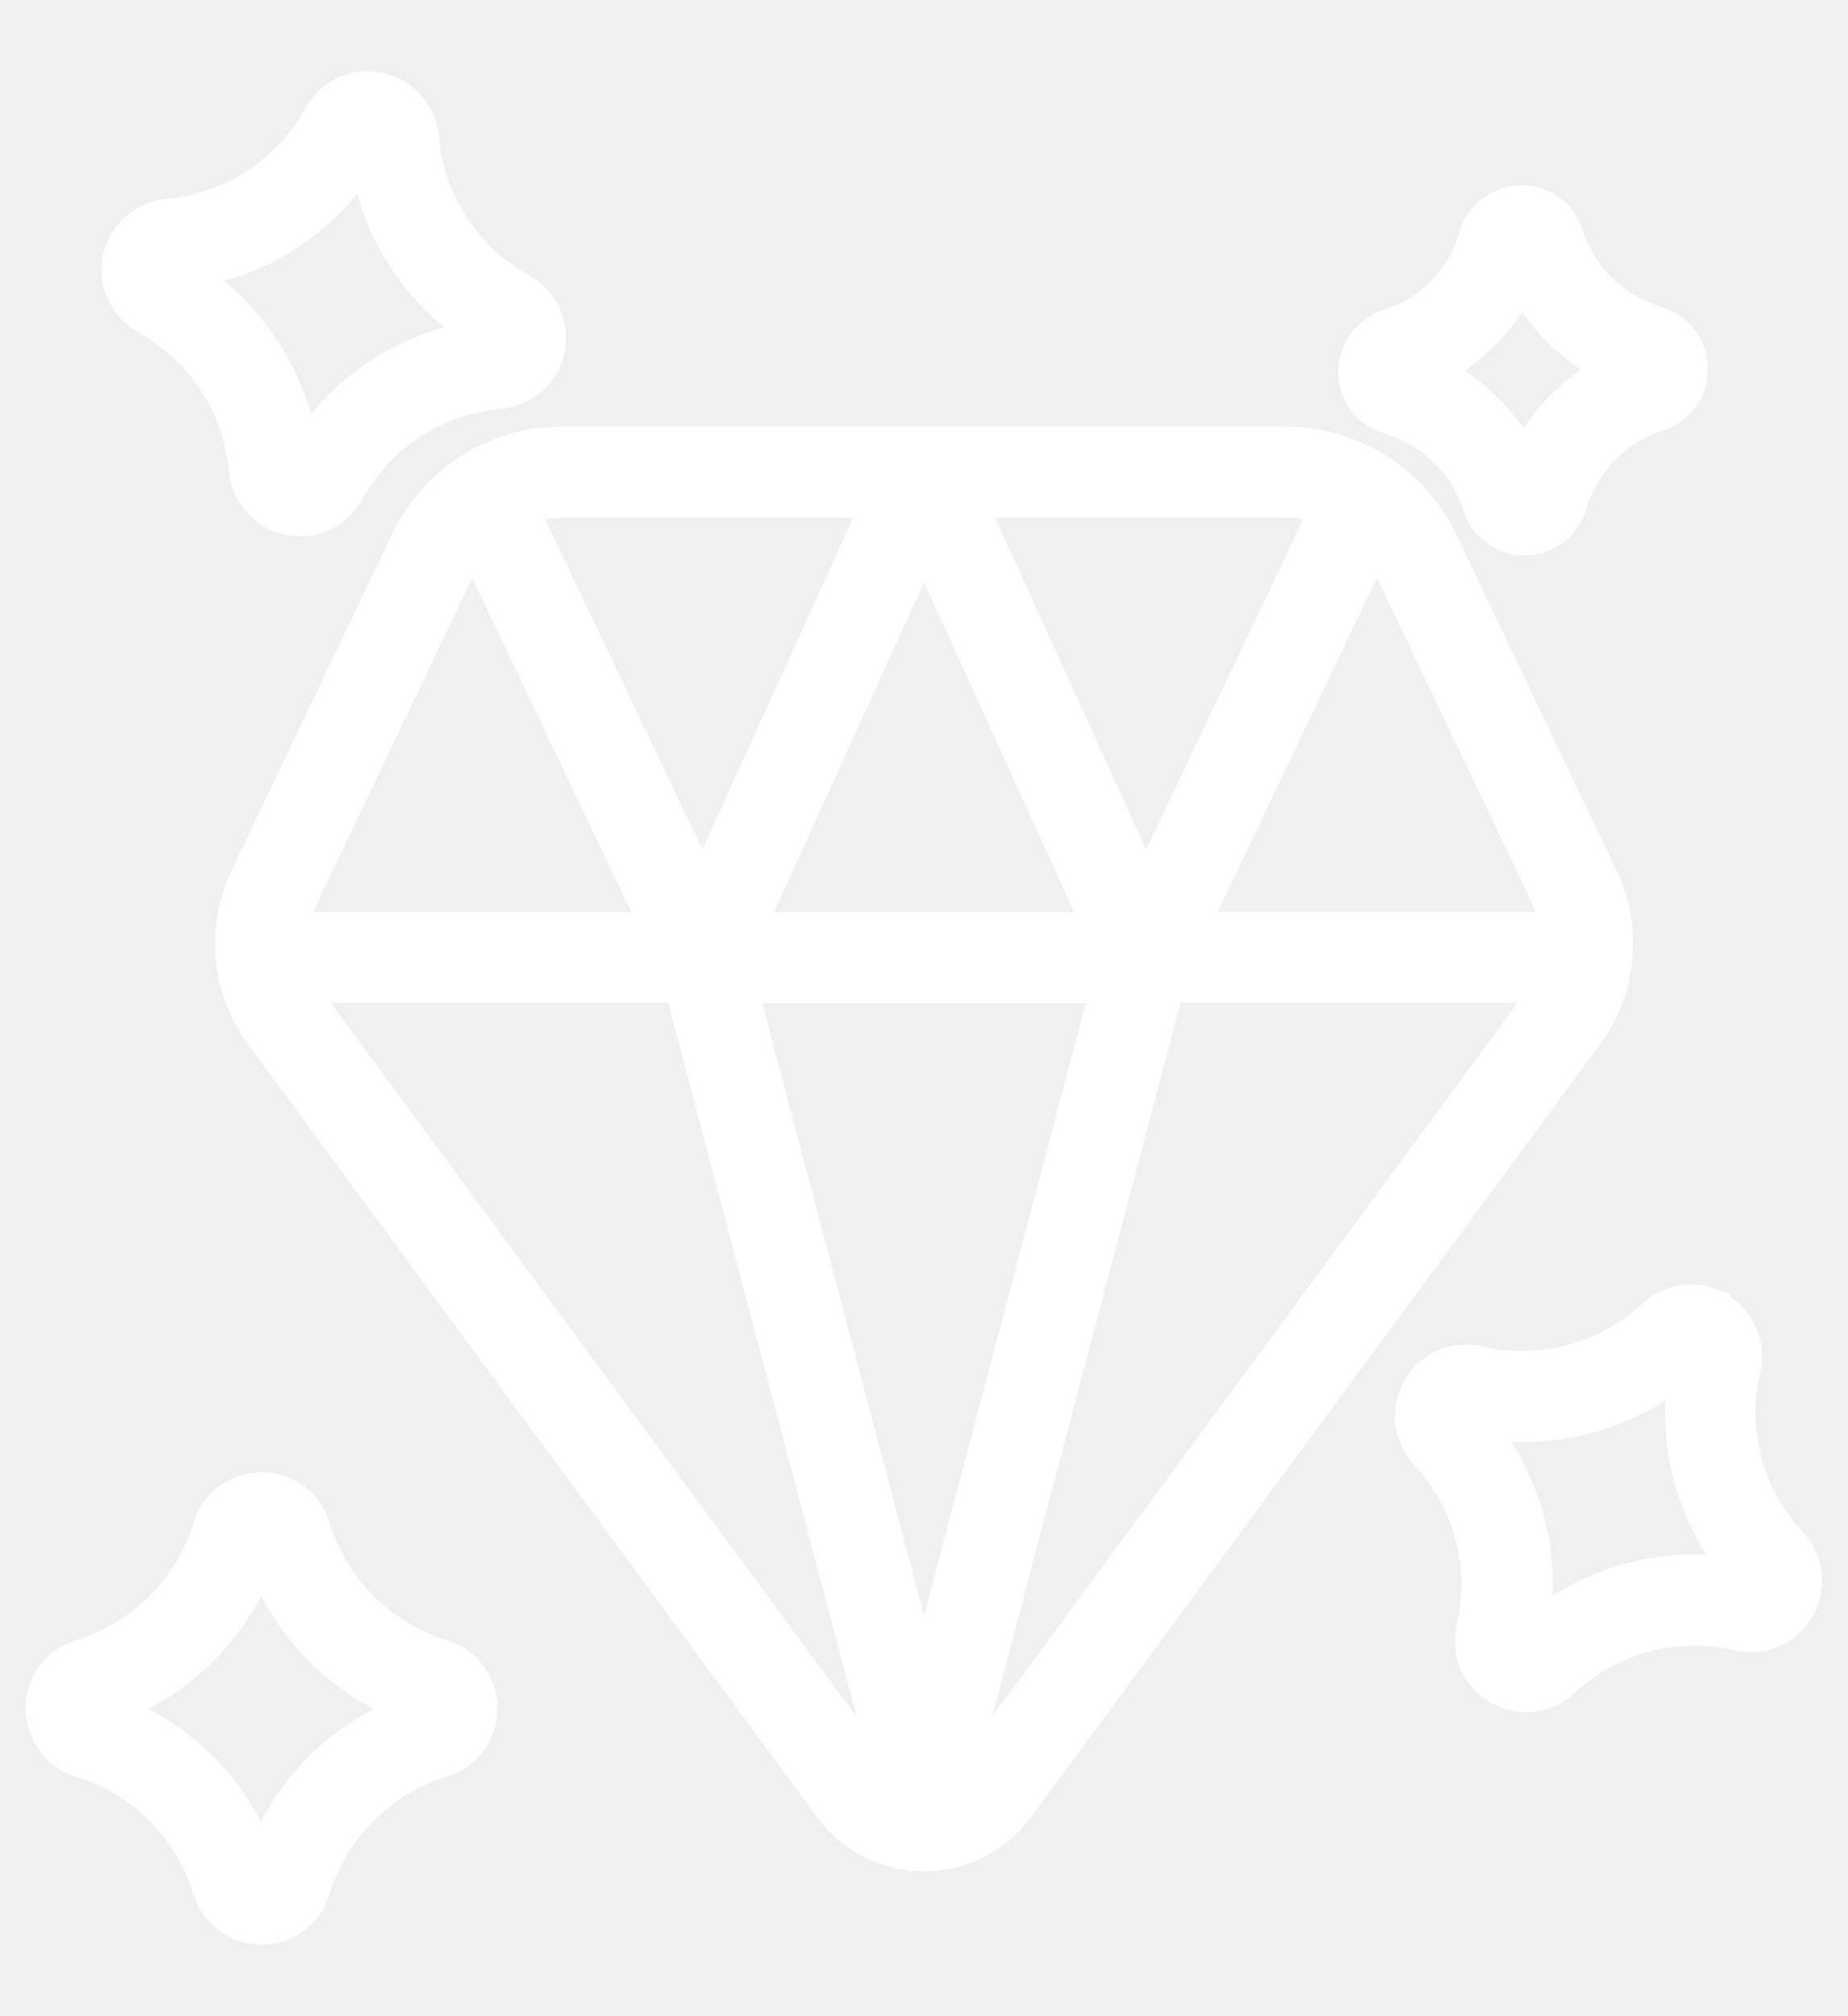
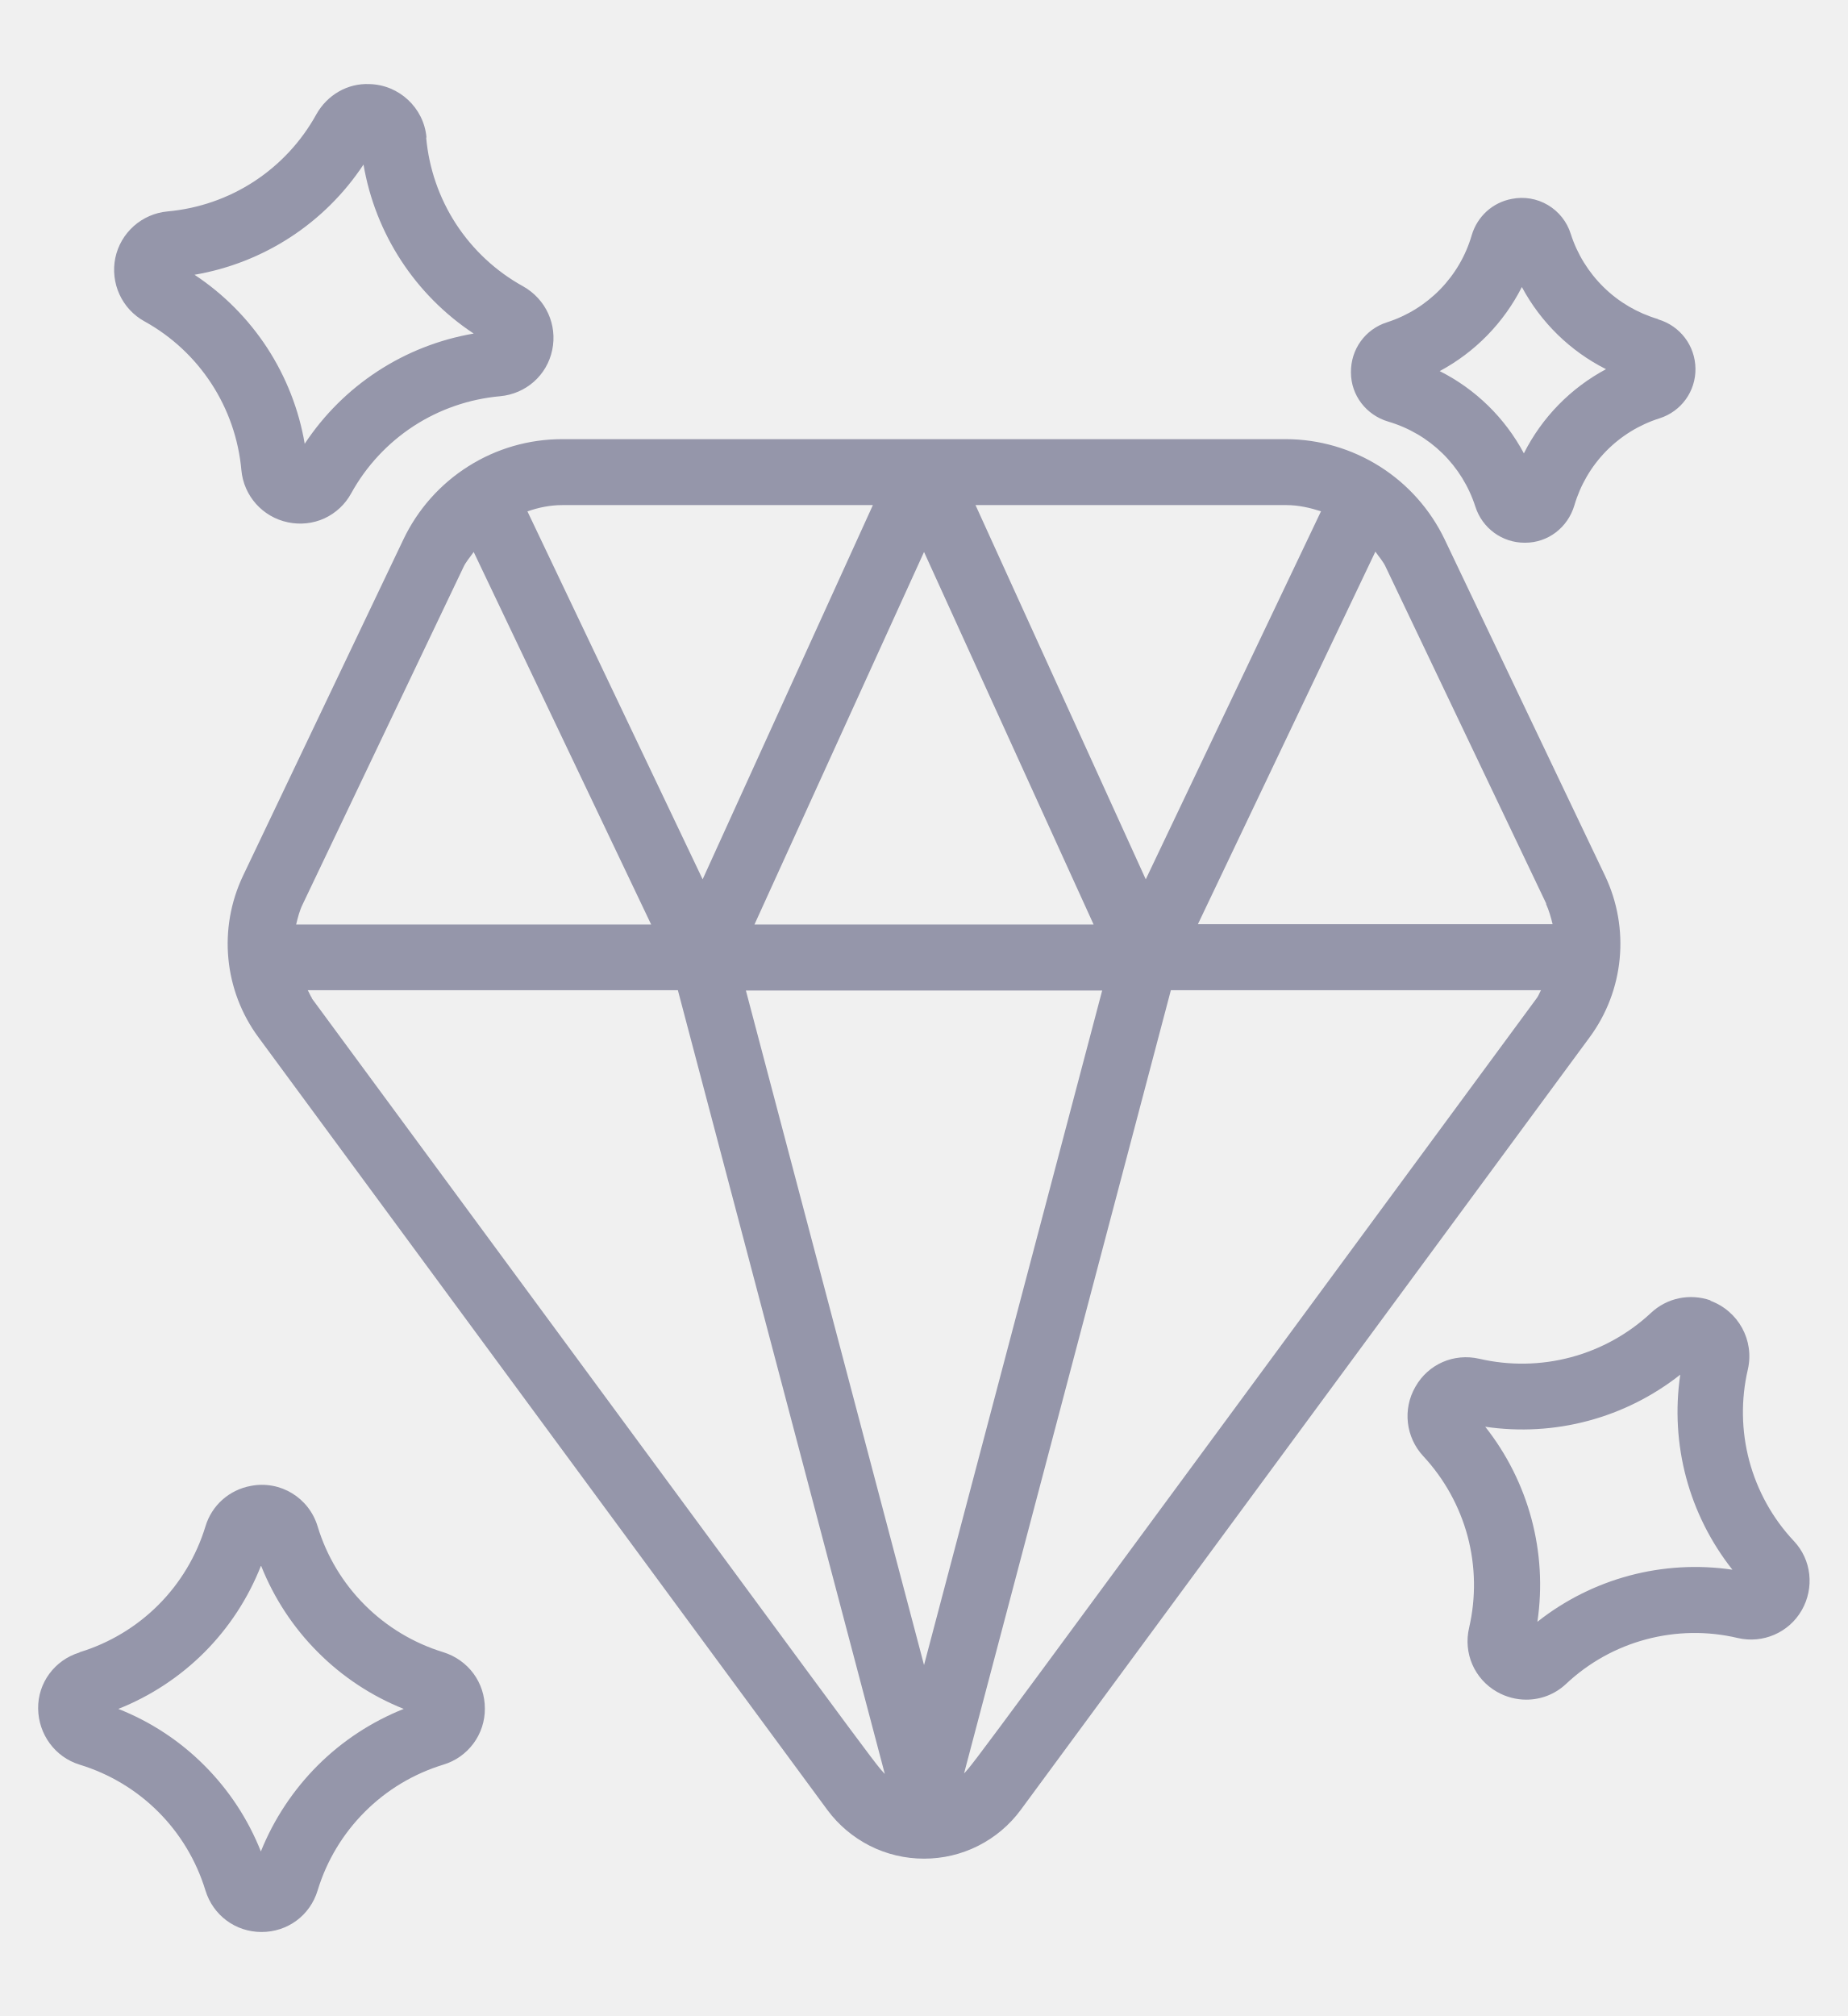
<svg xmlns="http://www.w3.org/2000/svg" width="22" height="24" viewBox="0 0 22 24" fill="none">
-   <path d="M6.693 5.228C6.297 5.228 5.91 5.34 5.575 5.552C5.241 5.763 4.973 6.065 4.803 6.422L2.894 10.425C2.595 11.054 2.666 11.792 3.078 12.35L9.851 21.547C9.984 21.727 10.158 21.873 10.357 21.974C10.557 22.075 10.778 22.127 11.002 22.127C11.226 22.127 11.447 22.075 11.647 21.974C11.847 21.873 12.02 21.727 12.153 21.547L18.926 12.35C19.338 11.792 19.409 11.054 19.11 10.425L17.201 6.422C17.03 6.065 16.762 5.764 16.428 5.553C16.094 5.342 15.707 5.229 15.312 5.228H6.693ZM15.728 6.088L13.642 10.468L11.615 6.013H15.316C15.461 6.013 15.598 6.045 15.732 6.088H15.728ZM8.881 11.792H13.123L11.002 19.822L8.881 11.792ZM8.983 11.006L11.002 6.571L13.021 11.006H8.979H8.983ZM10.393 6.013L8.366 10.468L6.28 6.088C6.414 6.041 6.551 6.013 6.697 6.013H10.397H10.393ZM5.514 6.76C5.545 6.689 5.597 6.634 5.64 6.571L7.753 11.006H3.526C3.546 10.924 3.566 10.841 3.605 10.763L5.514 6.76ZM3.715 11.883C3.695 11.855 3.683 11.82 3.664 11.788H8.071L10.535 21.118C10.397 20.973 10.515 21.118 3.711 11.883H3.715ZM11.477 21.118L13.941 11.788H18.348C18.329 11.82 18.321 11.851 18.297 11.883C11.513 21.095 11.611 20.973 11.473 21.118H11.477ZM18.407 10.759C18.443 10.838 18.466 10.92 18.486 11.002H14.263L16.376 6.567C16.419 6.63 16.471 6.685 16.502 6.756L18.411 10.759H18.407ZM0.945 19.673C0.651 19.763 0.45 20.034 0.454 20.34C0.458 20.647 0.655 20.918 0.949 21.008C1.668 21.228 2.226 21.786 2.446 22.505C2.536 22.8 2.803 23 3.114 23C3.424 23 3.691 22.804 3.782 22.505C3.889 22.152 4.082 21.831 4.343 21.57C4.604 21.308 4.925 21.116 5.278 21.008C5.422 20.965 5.547 20.877 5.637 20.756C5.726 20.636 5.774 20.49 5.773 20.34C5.773 20.03 5.577 19.763 5.278 19.669C4.925 19.561 4.604 19.368 4.343 19.107C4.082 18.846 3.889 18.525 3.782 18.172C3.679 17.83 3.338 17.622 2.988 17.689C2.729 17.736 2.521 17.921 2.446 18.172C2.338 18.525 2.146 18.846 1.885 19.107C1.624 19.368 1.302 19.561 0.949 19.669L0.945 19.673ZM3.11 18.643C3.263 19.027 3.492 19.376 3.784 19.668C4.075 19.961 4.424 20.191 4.807 20.344C4.423 20.497 4.074 20.726 3.782 21.018C3.49 21.31 3.26 21.658 3.106 22.041C2.954 21.657 2.725 21.309 2.433 21.017C2.142 20.725 1.793 20.496 1.409 20.344C1.793 20.192 2.142 19.962 2.434 19.67C2.726 19.377 2.954 19.028 3.106 18.643H3.11ZM20.367 15.481C20.12 15.395 19.849 15.45 19.657 15.63C19.387 15.882 19.059 16.063 18.703 16.158C18.347 16.253 17.973 16.259 17.614 16.176C17.311 16.106 17.005 16.239 16.852 16.51C16.698 16.777 16.738 17.111 16.946 17.335C17.197 17.605 17.378 17.932 17.474 18.288C17.569 18.645 17.575 19.019 17.492 19.378C17.421 19.68 17.555 19.987 17.822 20.14C17.932 20.203 18.054 20.234 18.172 20.234C18.344 20.234 18.513 20.172 18.647 20.046C18.916 19.793 19.243 19.611 19.6 19.516C19.956 19.421 20.331 19.415 20.69 19.5C20.988 19.57 21.299 19.437 21.452 19.17C21.605 18.903 21.57 18.569 21.358 18.345C21.105 18.076 20.924 17.748 20.828 17.392C20.733 17.035 20.727 16.661 20.811 16.302C20.89 15.956 20.698 15.607 20.364 15.485L20.367 15.481ZM18.305 19.307C18.427 18.482 18.203 17.642 17.684 16.985C18.509 17.107 19.35 16.883 20.006 16.365C19.884 17.194 20.108 18.03 20.627 18.687C19.798 18.565 18.961 18.789 18.305 19.307ZM5.078 1.637C5.047 1.284 4.752 1.009 4.398 1.001C4.139 0.989 3.896 1.13 3.766 1.362C3.588 1.685 3.333 1.959 3.024 2.161C2.715 2.362 2.362 2.484 1.994 2.517C1.845 2.531 1.705 2.592 1.593 2.691C1.481 2.791 1.404 2.923 1.373 3.07C1.343 3.216 1.36 3.368 1.422 3.504C1.484 3.64 1.588 3.753 1.719 3.825C2.375 4.187 2.807 4.851 2.874 5.597C2.902 5.903 3.126 6.155 3.428 6.218C3.574 6.249 3.727 6.233 3.863 6.171C3.999 6.108 4.111 6.003 4.182 5.872C4.36 5.549 4.615 5.275 4.924 5.073C5.233 4.872 5.587 4.75 5.954 4.717C6.26 4.689 6.512 4.47 6.575 4.167C6.638 3.865 6.5 3.562 6.229 3.409C5.906 3.231 5.632 2.976 5.43 2.667C5.229 2.358 5.107 2.004 5.074 1.637H5.078ZM3.628 5.283C3.559 4.876 3.406 4.487 3.181 4.141C2.955 3.795 2.661 3.499 2.316 3.271C3.141 3.13 3.868 2.655 4.328 1.959C4.469 2.784 4.944 3.511 5.64 3.971C4.815 4.112 4.088 4.587 3.628 5.283ZM19.739 3.798C19.497 3.726 19.275 3.597 19.095 3.42C18.914 3.243 18.779 3.025 18.702 2.784C18.657 2.64 18.56 2.518 18.43 2.441C18.3 2.364 18.147 2.338 17.999 2.368C17.771 2.411 17.59 2.576 17.523 2.8C17.453 3.042 17.324 3.263 17.148 3.444C16.972 3.625 16.754 3.76 16.514 3.837C16.254 3.92 16.082 4.159 16.085 4.434C16.085 4.705 16.266 4.941 16.529 5.019C17.024 5.165 17.409 5.542 17.567 6.033C17.649 6.288 17.885 6.461 18.152 6.461H18.16C18.431 6.461 18.666 6.281 18.745 6.017C18.816 5.775 18.945 5.553 19.122 5.372C19.299 5.191 19.517 5.057 19.759 4.98C20.018 4.898 20.191 4.658 20.187 4.387C20.183 4.116 20.006 3.88 19.743 3.802L19.739 3.798ZM18.144 5.397C17.919 4.975 17.569 4.633 17.142 4.418C17.563 4.192 17.904 3.843 18.12 3.417C18.346 3.838 18.695 4.18 19.122 4.395C18.701 4.62 18.359 4.97 18.144 5.397Z" fill="white" />
-   <path d="M16.749 4.587H16.761M6.693 5.228C6.297 5.228 5.91 5.34 5.575 5.552C5.241 5.763 4.973 6.065 4.803 6.422L2.894 10.425C2.595 11.054 2.666 11.792 3.078 12.35L9.851 21.547C9.984 21.727 10.158 21.873 10.357 21.974C10.557 22.075 10.778 22.127 11.002 22.127C11.226 22.127 11.447 22.075 11.647 21.974C11.847 21.873 12.02 21.727 12.153 21.547L18.926 12.35C19.338 11.792 19.409 11.054 19.11 10.425L17.201 6.422C17.03 6.065 16.762 5.764 16.428 5.553C16.094 5.342 15.707 5.229 15.312 5.228H6.693ZM15.728 6.088L13.642 10.468L11.615 6.013H15.316C15.461 6.013 15.598 6.045 15.732 6.088H15.728ZM8.881 11.792H13.123L11.002 19.822L8.881 11.792ZM8.983 11.006L11.002 6.571L13.021 11.006H8.979H8.983ZM10.393 6.013L8.366 10.468L6.28 6.088C6.414 6.041 6.551 6.013 6.697 6.013H10.397H10.393ZM5.514 6.76C5.545 6.689 5.597 6.634 5.64 6.571L7.753 11.006H3.526C3.546 10.924 3.566 10.841 3.605 10.763L5.514 6.76ZM3.715 11.883C3.695 11.855 3.683 11.82 3.664 11.788H8.071L10.535 21.118C10.397 20.973 10.515 21.118 3.711 11.883H3.715ZM11.477 21.118L13.941 11.788H18.348C18.329 11.82 18.321 11.851 18.297 11.883C11.513 21.095 11.611 20.973 11.473 21.118H11.477ZM18.407 10.759C18.443 10.838 18.466 10.92 18.486 11.002H14.263L16.376 6.567C16.419 6.63 16.471 6.685 16.502 6.756L18.411 10.759H18.407ZM0.945 19.673C0.651 19.763 0.45 20.034 0.454 20.34C0.458 20.647 0.655 20.918 0.949 21.008C1.668 21.228 2.226 21.786 2.446 22.505C2.536 22.8 2.803 23 3.114 23C3.424 23 3.691 22.804 3.782 22.505C3.889 22.152 4.082 21.831 4.343 21.57C4.604 21.308 4.925 21.116 5.278 21.008C5.422 20.965 5.547 20.877 5.637 20.756C5.726 20.636 5.774 20.49 5.773 20.34C5.773 20.03 5.577 19.763 5.278 19.669C4.925 19.561 4.604 19.368 4.343 19.107C4.082 18.846 3.889 18.525 3.782 18.172C3.679 17.83 3.338 17.622 2.988 17.689C2.729 17.736 2.521 17.921 2.446 18.172C2.338 18.525 2.146 18.846 1.885 19.107C1.624 19.368 1.302 19.561 0.949 19.669L0.945 19.673ZM3.11 18.643C3.263 19.027 3.492 19.376 3.784 19.668C4.075 19.961 4.424 20.191 4.807 20.344C4.423 20.497 4.074 20.726 3.782 21.018C3.49 21.31 3.26 21.658 3.106 22.041C2.954 21.657 2.725 21.309 2.433 21.017C2.142 20.725 1.793 20.496 1.409 20.344C1.793 20.192 2.142 19.962 2.434 19.67C2.726 19.377 2.954 19.028 3.106 18.643H3.11ZM20.367 15.481C20.12 15.395 19.849 15.45 19.657 15.63C19.387 15.882 19.059 16.063 18.703 16.158C18.347 16.253 17.973 16.259 17.614 16.176C17.311 16.106 17.005 16.239 16.852 16.51C16.698 16.777 16.738 17.111 16.946 17.335C17.197 17.605 17.378 17.932 17.474 18.288C17.569 18.645 17.575 19.019 17.492 19.378C17.421 19.68 17.555 19.987 17.822 20.14C17.932 20.203 18.054 20.234 18.172 20.234C18.344 20.234 18.513 20.172 18.647 20.046C18.916 19.793 19.243 19.611 19.6 19.516C19.956 19.421 20.331 19.415 20.69 19.5C20.988 19.57 21.299 19.437 21.452 19.17C21.605 18.903 21.57 18.569 21.358 18.345C21.105 18.076 20.924 17.748 20.828 17.392C20.733 17.035 20.727 16.661 20.811 16.302C20.89 15.956 20.698 15.607 20.364 15.485L20.367 15.481ZM18.305 19.307C18.427 18.482 18.203 17.642 17.684 16.985C18.509 17.107 19.35 16.883 20.006 16.365C19.884 17.194 20.108 18.03 20.627 18.687C19.798 18.565 18.961 18.789 18.305 19.307ZM5.078 1.637C5.047 1.284 4.752 1.009 4.398 1.001C4.139 0.989 3.896 1.13 3.766 1.362C3.588 1.685 3.333 1.959 3.024 2.161C2.715 2.362 2.362 2.484 1.994 2.517C1.845 2.531 1.705 2.592 1.593 2.691C1.481 2.791 1.404 2.923 1.373 3.07C1.343 3.216 1.36 3.368 1.422 3.504C1.484 3.64 1.588 3.753 1.719 3.825C2.375 4.187 2.807 4.851 2.874 5.597C2.902 5.903 3.126 6.155 3.428 6.218C3.574 6.249 3.727 6.233 3.863 6.171C3.999 6.108 4.111 6.003 4.182 5.872C4.36 5.549 4.615 5.275 4.924 5.073C5.233 4.872 5.587 4.75 5.954 4.717C6.26 4.689 6.512 4.47 6.575 4.167C6.638 3.865 6.5 3.562 6.229 3.409C5.906 3.231 5.632 2.976 5.43 2.667C5.229 2.358 5.107 2.004 5.074 1.637H5.078ZM3.628 5.283C3.559 4.876 3.406 4.487 3.181 4.141C2.955 3.795 2.661 3.499 2.316 3.271C3.141 3.13 3.868 2.655 4.328 1.959C4.469 2.784 4.944 3.511 5.64 3.971C4.815 4.112 4.088 4.587 3.628 5.283ZM19.739 3.798C19.497 3.726 19.275 3.597 19.095 3.42C18.914 3.243 18.779 3.025 18.702 2.784C18.657 2.64 18.56 2.518 18.43 2.441C18.3 2.364 18.147 2.338 17.999 2.368C17.771 2.411 17.59 2.576 17.523 2.8C17.453 3.042 17.324 3.263 17.148 3.444C16.972 3.625 16.754 3.76 16.514 3.837C16.254 3.92 16.082 4.159 16.085 4.434C16.085 4.705 16.266 4.941 16.529 5.019C17.024 5.165 17.409 5.542 17.567 6.033C17.649 6.288 17.885 6.461 18.152 6.461H18.16C18.431 6.461 18.666 6.281 18.745 6.017C18.816 5.775 18.945 5.553 19.122 5.372C19.299 5.191 19.517 5.057 19.759 4.98C20.018 4.898 20.191 4.658 20.187 4.387C20.183 4.116 20.006 3.88 19.743 3.802L19.739 3.798ZM18.144 5.397C17.919 4.975 17.569 4.633 17.142 4.418C17.563 4.192 17.904 3.843 18.12 3.417C18.346 3.838 18.695 4.18 19.122 4.395C18.701 4.62 18.359 4.97 18.144 5.397Z" stroke="white" stroke-width="0.3" />
+   <path d="M6.693 5.228C6.297 5.228 5.91 5.34 5.575 5.552C5.241 5.763 4.973 6.065 4.803 6.422L2.894 10.425C2.595 11.054 2.666 11.792 3.078 12.35L9.851 21.547C9.984 21.727 10.158 21.873 10.357 21.974C10.557 22.075 10.778 22.127 11.002 22.127C11.226 22.127 11.447 22.075 11.647 21.974C11.847 21.873 12.02 21.727 12.153 21.547L18.926 12.35C19.338 11.792 19.409 11.054 19.11 10.425L17.201 6.422C17.03 6.065 16.762 5.764 16.428 5.553C16.094 5.342 15.707 5.229 15.312 5.228H6.693ZM15.728 6.088L13.642 10.468L11.615 6.013H15.316C15.461 6.013 15.598 6.045 15.732 6.088H15.728ZM8.881 11.792H13.123L11.002 19.822L8.881 11.792ZM8.983 11.006L11.002 6.571L13.021 11.006H8.979H8.983ZM10.393 6.013L8.366 10.468L6.28 6.088C6.414 6.041 6.551 6.013 6.697 6.013H10.397H10.393ZM5.514 6.76C5.545 6.689 5.597 6.634 5.64 6.571L7.753 11.006H3.526C3.546 10.924 3.566 10.841 3.605 10.763L5.514 6.76ZM3.715 11.883C3.695 11.855 3.683 11.82 3.664 11.788H8.071L10.535 21.118C10.397 20.973 10.515 21.118 3.711 11.883H3.715ZM11.477 21.118L13.941 11.788H18.348C18.329 11.82 18.321 11.851 18.297 11.883C11.513 21.095 11.611 20.973 11.473 21.118H11.477ZM18.407 10.759C18.443 10.838 18.466 10.92 18.486 11.002H14.263L16.376 6.567C16.419 6.63 16.471 6.685 16.502 6.756L18.411 10.759H18.407ZM0.945 19.673C0.651 19.763 0.45 20.034 0.454 20.34C0.458 20.647 0.655 20.918 0.949 21.008C1.668 21.228 2.226 21.786 2.446 22.505C2.536 22.8 2.803 23 3.114 23C3.424 23 3.691 22.804 3.782 22.505C3.889 22.152 4.082 21.831 4.343 21.57C4.604 21.308 4.925 21.116 5.278 21.008C5.422 20.965 5.547 20.877 5.637 20.756C5.726 20.636 5.774 20.49 5.773 20.34C5.773 20.03 5.577 19.763 5.278 19.669C4.925 19.561 4.604 19.368 4.343 19.107C4.082 18.846 3.889 18.525 3.782 18.172C3.679 17.83 3.338 17.622 2.988 17.689C2.729 17.736 2.521 17.921 2.446 18.172C2.338 18.525 2.146 18.846 1.885 19.107C1.624 19.368 1.302 19.561 0.949 19.669L0.945 19.673ZM3.11 18.643C3.263 19.027 3.492 19.376 3.784 19.668C4.075 19.961 4.424 20.191 4.807 20.344C4.423 20.497 4.074 20.726 3.782 21.018C3.49 21.31 3.26 21.658 3.106 22.041C2.954 21.657 2.725 21.309 2.433 21.017C2.142 20.725 1.793 20.496 1.409 20.344C1.793 20.192 2.142 19.962 2.434 19.67C2.726 19.377 2.954 19.028 3.106 18.643H3.11ZM20.367 15.481C20.12 15.395 19.849 15.45 19.657 15.63C19.387 15.882 19.059 16.063 18.703 16.158C18.347 16.253 17.973 16.259 17.614 16.176C17.311 16.106 17.005 16.239 16.852 16.51C16.698 16.777 16.738 17.111 16.946 17.335C17.197 17.605 17.378 17.932 17.474 18.288C17.569 18.645 17.575 19.019 17.492 19.378C17.421 19.68 17.555 19.987 17.822 20.14C17.932 20.203 18.054 20.234 18.172 20.234C18.344 20.234 18.513 20.172 18.647 20.046C18.916 19.793 19.243 19.611 19.6 19.516C19.956 19.421 20.331 19.415 20.69 19.5C20.988 19.57 21.299 19.437 21.452 19.17C21.605 18.903 21.57 18.569 21.358 18.345C21.105 18.076 20.924 17.748 20.828 17.392C20.733 17.035 20.727 16.661 20.811 16.302C20.89 15.956 20.698 15.607 20.364 15.485L20.367 15.481ZM18.305 19.307C18.427 18.482 18.203 17.642 17.684 16.985C18.509 17.107 19.35 16.883 20.006 16.365C19.884 17.194 20.108 18.03 20.627 18.687C19.798 18.565 18.961 18.789 18.305 19.307ZM5.078 1.637C5.047 1.284 4.752 1.009 4.398 1.001C4.139 0.989 3.896 1.13 3.766 1.362C3.588 1.685 3.333 1.959 3.024 2.161C2.715 2.362 2.362 2.484 1.994 2.517C1.845 2.531 1.705 2.592 1.593 2.691C1.481 2.791 1.404 2.923 1.373 3.07C1.343 3.216 1.36 3.368 1.422 3.504C1.484 3.64 1.588 3.753 1.719 3.825C2.375 4.187 2.807 4.851 2.874 5.597C2.902 5.903 3.126 6.155 3.428 6.218C3.574 6.249 3.727 6.233 3.863 6.171C3.999 6.108 4.111 6.003 4.182 5.872C4.36 5.549 4.615 5.275 4.924 5.073C5.233 4.872 5.587 4.75 5.954 4.717C6.26 4.689 6.512 4.47 6.575 4.167C6.638 3.865 6.5 3.562 6.229 3.409C5.906 3.231 5.632 2.976 5.43 2.667C5.229 2.358 5.107 2.004 5.074 1.637H5.078ZM3.628 5.283C3.559 4.876 3.406 4.487 3.181 4.141C2.955 3.795 2.661 3.499 2.316 3.271C3.141 3.13 3.868 2.655 4.328 1.959C4.469 2.784 4.944 3.511 5.64 3.971C4.815 4.112 4.088 4.587 3.628 5.283ZM19.739 3.798C19.497 3.726 19.275 3.597 19.095 3.42C18.914 3.243 18.779 3.025 18.702 2.784C18.657 2.64 18.56 2.518 18.43 2.441C18.3 2.364 18.147 2.338 17.999 2.368C17.771 2.411 17.59 2.576 17.523 2.8C17.453 3.042 17.324 3.263 17.148 3.444C16.972 3.625 16.754 3.76 16.514 3.837C16.254 3.92 16.082 4.159 16.085 4.434C16.085 4.705 16.266 4.941 16.529 5.019C17.024 5.165 17.409 5.542 17.567 6.033C17.649 6.288 17.885 6.461 18.152 6.461H18.16C18.431 6.461 18.666 6.281 18.745 6.017C18.816 5.775 18.945 5.553 19.122 5.372C19.299 5.191 19.517 5.057 19.759 4.98C20.018 4.898 20.191 4.658 20.187 4.387C20.183 4.116 20.006 3.88 19.743 3.802L19.739 3.798ZM18.144 5.397C17.919 4.975 17.569 4.633 17.142 4.418C17.563 4.192 17.904 3.843 18.12 3.417C18.346 3.838 18.695 4.18 19.122 4.395C18.701 4.62 18.359 4.97 18.144 5.397Z" fill="#9596AA" />
+   <path d="M16.749 4.587H16.761M6.693 5.228C6.297 5.228 5.91 5.34 5.575 5.552C5.241 5.763 4.973 6.065 4.803 6.422L2.894 10.425C2.595 11.054 2.666 11.792 3.078 12.35L9.851 21.547C9.984 21.727 10.158 21.873 10.357 21.974C10.557 22.075 10.778 22.127 11.002 22.127C11.226 22.127 11.447 22.075 11.647 21.974C11.847 21.873 12.02 21.727 12.153 21.547L18.926 12.35C19.338 11.792 19.409 11.054 19.11 10.425L17.201 6.422C17.03 6.065 16.762 5.764 16.428 5.553C16.094 5.342 15.707 5.229 15.312 5.228H6.693ZM15.728 6.088L13.642 10.468L11.615 6.013H15.316C15.461 6.013 15.598 6.045 15.732 6.088H15.728ZM8.881 11.792H13.123L11.002 19.822L8.881 11.792ZM8.983 11.006L11.002 6.571L13.021 11.006H8.979H8.983ZM10.393 6.013L8.366 10.468L6.28 6.088C6.414 6.041 6.551 6.013 6.697 6.013H10.397H10.393ZM5.514 6.76C5.545 6.689 5.597 6.634 5.64 6.571L7.753 11.006H3.526C3.546 10.924 3.566 10.841 3.605 10.763L5.514 6.76ZM3.715 11.883C3.695 11.855 3.683 11.82 3.664 11.788H8.071L10.535 21.118C10.397 20.973 10.515 21.118 3.711 11.883H3.715ZM11.477 21.118L13.941 11.788H18.348C18.329 11.82 18.321 11.851 18.297 11.883C11.513 21.095 11.611 20.973 11.473 21.118H11.477ZM18.407 10.759C18.443 10.838 18.466 10.92 18.486 11.002H14.263L16.376 6.567C16.419 6.63 16.471 6.685 16.502 6.756L18.411 10.759H18.407ZM0.945 19.673C0.651 19.763 0.45 20.034 0.454 20.34C0.458 20.647 0.655 20.918 0.949 21.008C1.668 21.228 2.226 21.786 2.446 22.505C2.536 22.8 2.803 23 3.114 23C3.424 23 3.691 22.804 3.782 22.505C3.889 22.152 4.082 21.831 4.343 21.57C4.604 21.308 4.925 21.116 5.278 21.008C5.422 20.965 5.547 20.877 5.637 20.756C5.726 20.636 5.774 20.49 5.773 20.34C5.773 20.03 5.577 19.763 5.278 19.669C4.925 19.561 4.604 19.368 4.343 19.107C4.082 18.846 3.889 18.525 3.782 18.172C3.679 17.83 3.338 17.622 2.988 17.689C2.729 17.736 2.521 17.921 2.446 18.172C2.338 18.525 2.146 18.846 1.885 19.107C1.624 19.368 1.302 19.561 0.949 19.669L0.945 19.673ZM3.11 18.643C3.263 19.027 3.492 19.376 3.784 19.668C4.075 19.961 4.424 20.191 4.807 20.344C4.423 20.497 4.074 20.726 3.782 21.018C3.49 21.31 3.26 21.658 3.106 22.041C2.954 21.657 2.725 21.309 2.433 21.017C2.142 20.725 1.793 20.496 1.409 20.344C1.793 20.192 2.142 19.962 2.434 19.67C2.726 19.377 2.954 19.028 3.106 18.643H3.11ZM20.367 15.481C20.12 15.395 19.849 15.45 19.657 15.63C19.387 15.882 19.059 16.063 18.703 16.158C18.347 16.253 17.973 16.259 17.614 16.176C17.311 16.106 17.005 16.239 16.852 16.51C16.698 16.777 16.738 17.111 16.946 17.335C17.197 17.605 17.378 17.932 17.474 18.288C17.569 18.645 17.575 19.019 17.492 19.378C17.421 19.68 17.555 19.987 17.822 20.14C17.932 20.203 18.054 20.234 18.172 20.234C18.344 20.234 18.513 20.172 18.647 20.046C18.916 19.793 19.243 19.611 19.6 19.516C19.956 19.421 20.331 19.415 20.69 19.5C20.988 19.57 21.299 19.437 21.452 19.17C21.605 18.903 21.57 18.569 21.358 18.345C21.105 18.076 20.924 17.748 20.828 17.392C20.733 17.035 20.727 16.661 20.811 16.302C20.89 15.956 20.698 15.607 20.364 15.485L20.367 15.481ZM18.305 19.307C18.427 18.482 18.203 17.642 17.684 16.985C18.509 17.107 19.35 16.883 20.006 16.365C19.884 17.194 20.108 18.03 20.627 18.687C19.798 18.565 18.961 18.789 18.305 19.307ZM5.078 1.637C5.047 1.284 4.752 1.009 4.398 1.001C4.139 0.989 3.896 1.13 3.766 1.362C3.588 1.685 3.333 1.959 3.024 2.161C2.715 2.362 2.362 2.484 1.994 2.517C1.845 2.531 1.705 2.592 1.593 2.691C1.481 2.791 1.404 2.923 1.373 3.07C1.343 3.216 1.36 3.368 1.422 3.504C1.484 3.64 1.588 3.753 1.719 3.825C2.375 4.187 2.807 4.851 2.874 5.597C2.902 5.903 3.126 6.155 3.428 6.218C3.574 6.249 3.727 6.233 3.863 6.171C3.999 6.108 4.111 6.003 4.182 5.872C4.36 5.549 4.615 5.275 4.924 5.073C5.233 4.872 5.587 4.75 5.954 4.717C6.26 4.689 6.512 4.47 6.575 4.167C6.638 3.865 6.5 3.562 6.229 3.409C5.906 3.231 5.632 2.976 5.43 2.667C5.229 2.358 5.107 2.004 5.074 1.637H5.078ZM3.628 5.283C3.559 4.876 3.406 4.487 3.181 4.141C2.955 3.795 2.661 3.499 2.316 3.271C3.141 3.13 3.868 2.655 4.328 1.959C4.469 2.784 4.944 3.511 5.64 3.971C4.815 4.112 4.088 4.587 3.628 5.283ZM19.739 3.798C19.497 3.726 19.275 3.597 19.095 3.42C18.914 3.243 18.779 3.025 18.702 2.784C18.657 2.64 18.56 2.518 18.43 2.441C18.3 2.364 18.147 2.338 17.999 2.368C17.771 2.411 17.59 2.576 17.523 2.8C17.453 3.042 17.324 3.263 17.148 3.444C16.972 3.625 16.754 3.76 16.514 3.837C16.254 3.92 16.082 4.159 16.085 4.434C16.085 4.705 16.266 4.941 16.529 5.019C17.024 5.165 17.409 5.542 17.567 6.033C17.649 6.288 17.885 6.461 18.152 6.461H18.16C18.431 6.461 18.666 6.281 18.745 6.017C18.816 5.775 18.945 5.553 19.122 5.372C19.299 5.191 19.517 5.057 19.759 4.98C20.018 4.898 20.191 4.658 20.187 4.387C20.183 4.116 20.006 3.88 19.743 3.802L19.739 3.798ZM18.144 5.397C17.919 4.975 17.569 4.633 17.142 4.418C17.563 4.192 17.904 3.843 18.12 3.417C18.346 3.838 18.695 4.18 19.122 4.395C18.701 4.62 18.359 4.97 18.144 5.397Z" stroke-width="0.3" />
</svg>
